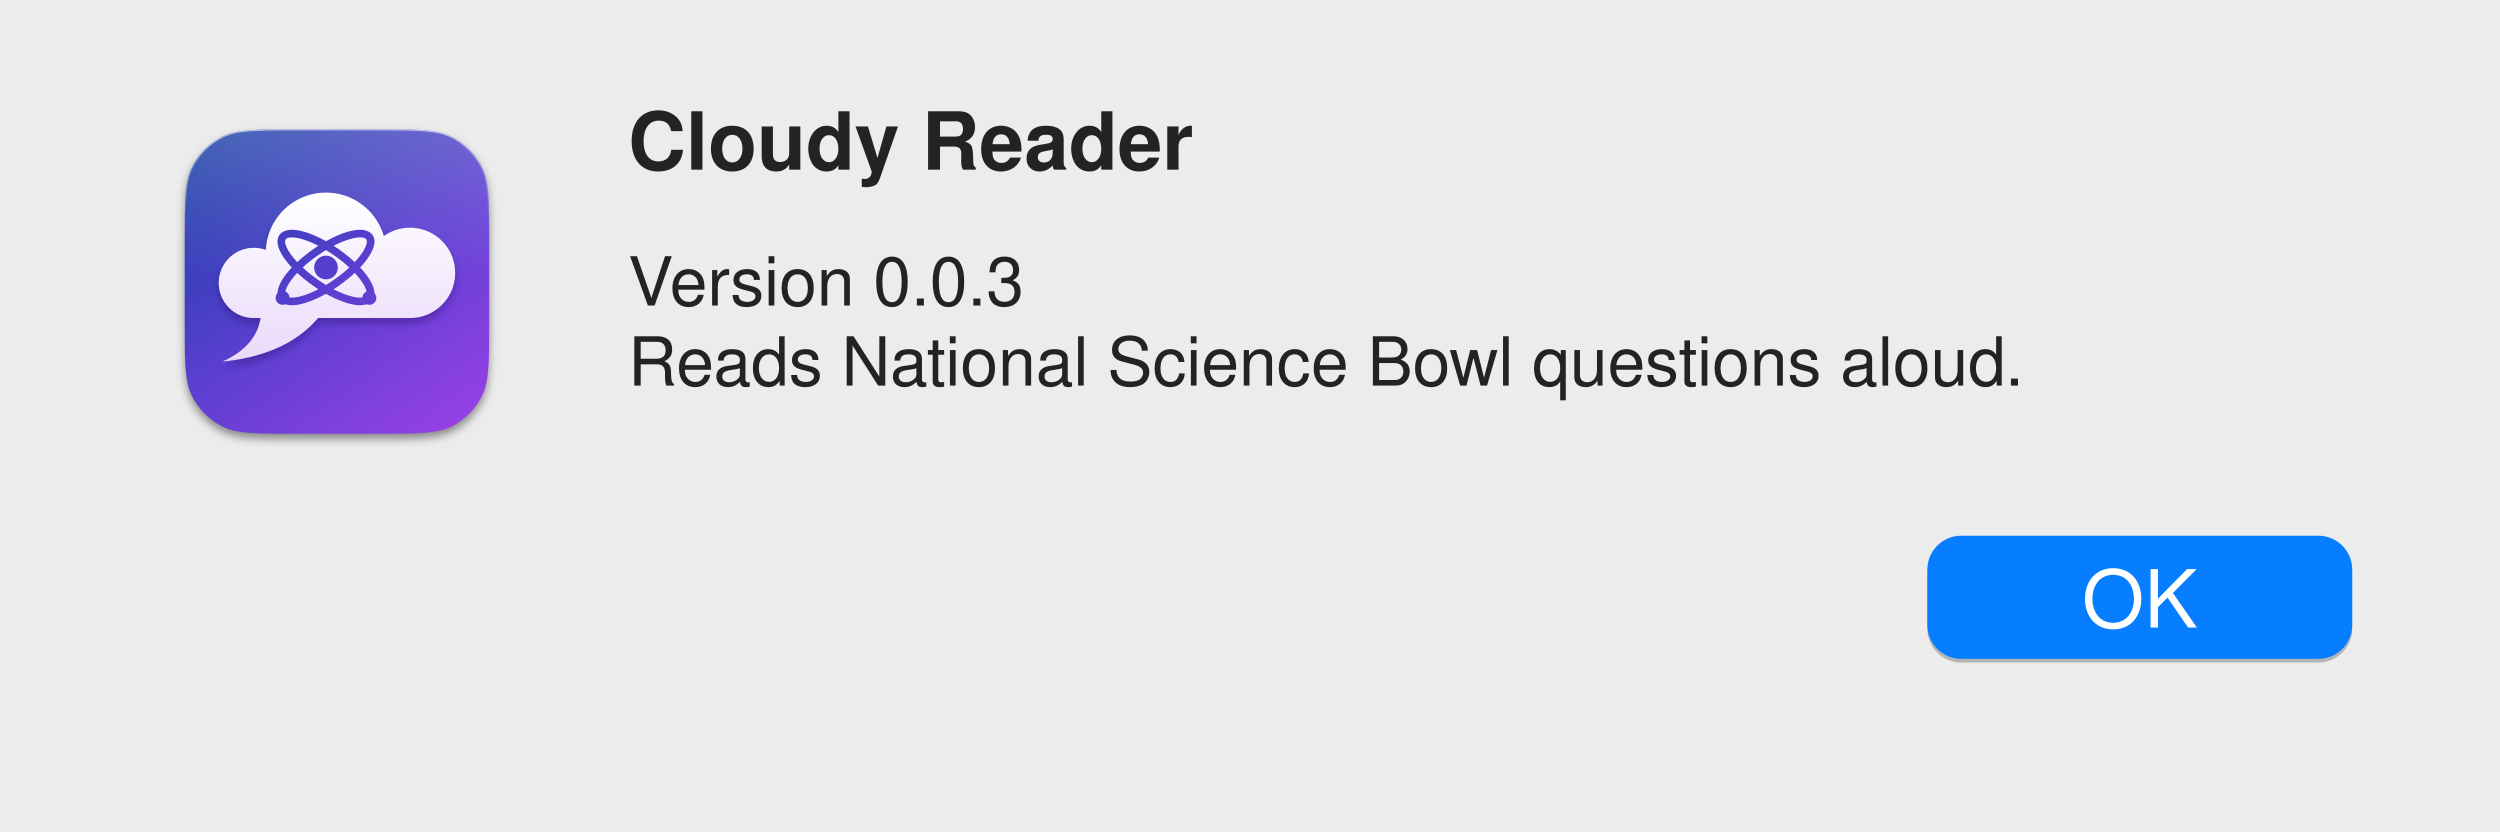
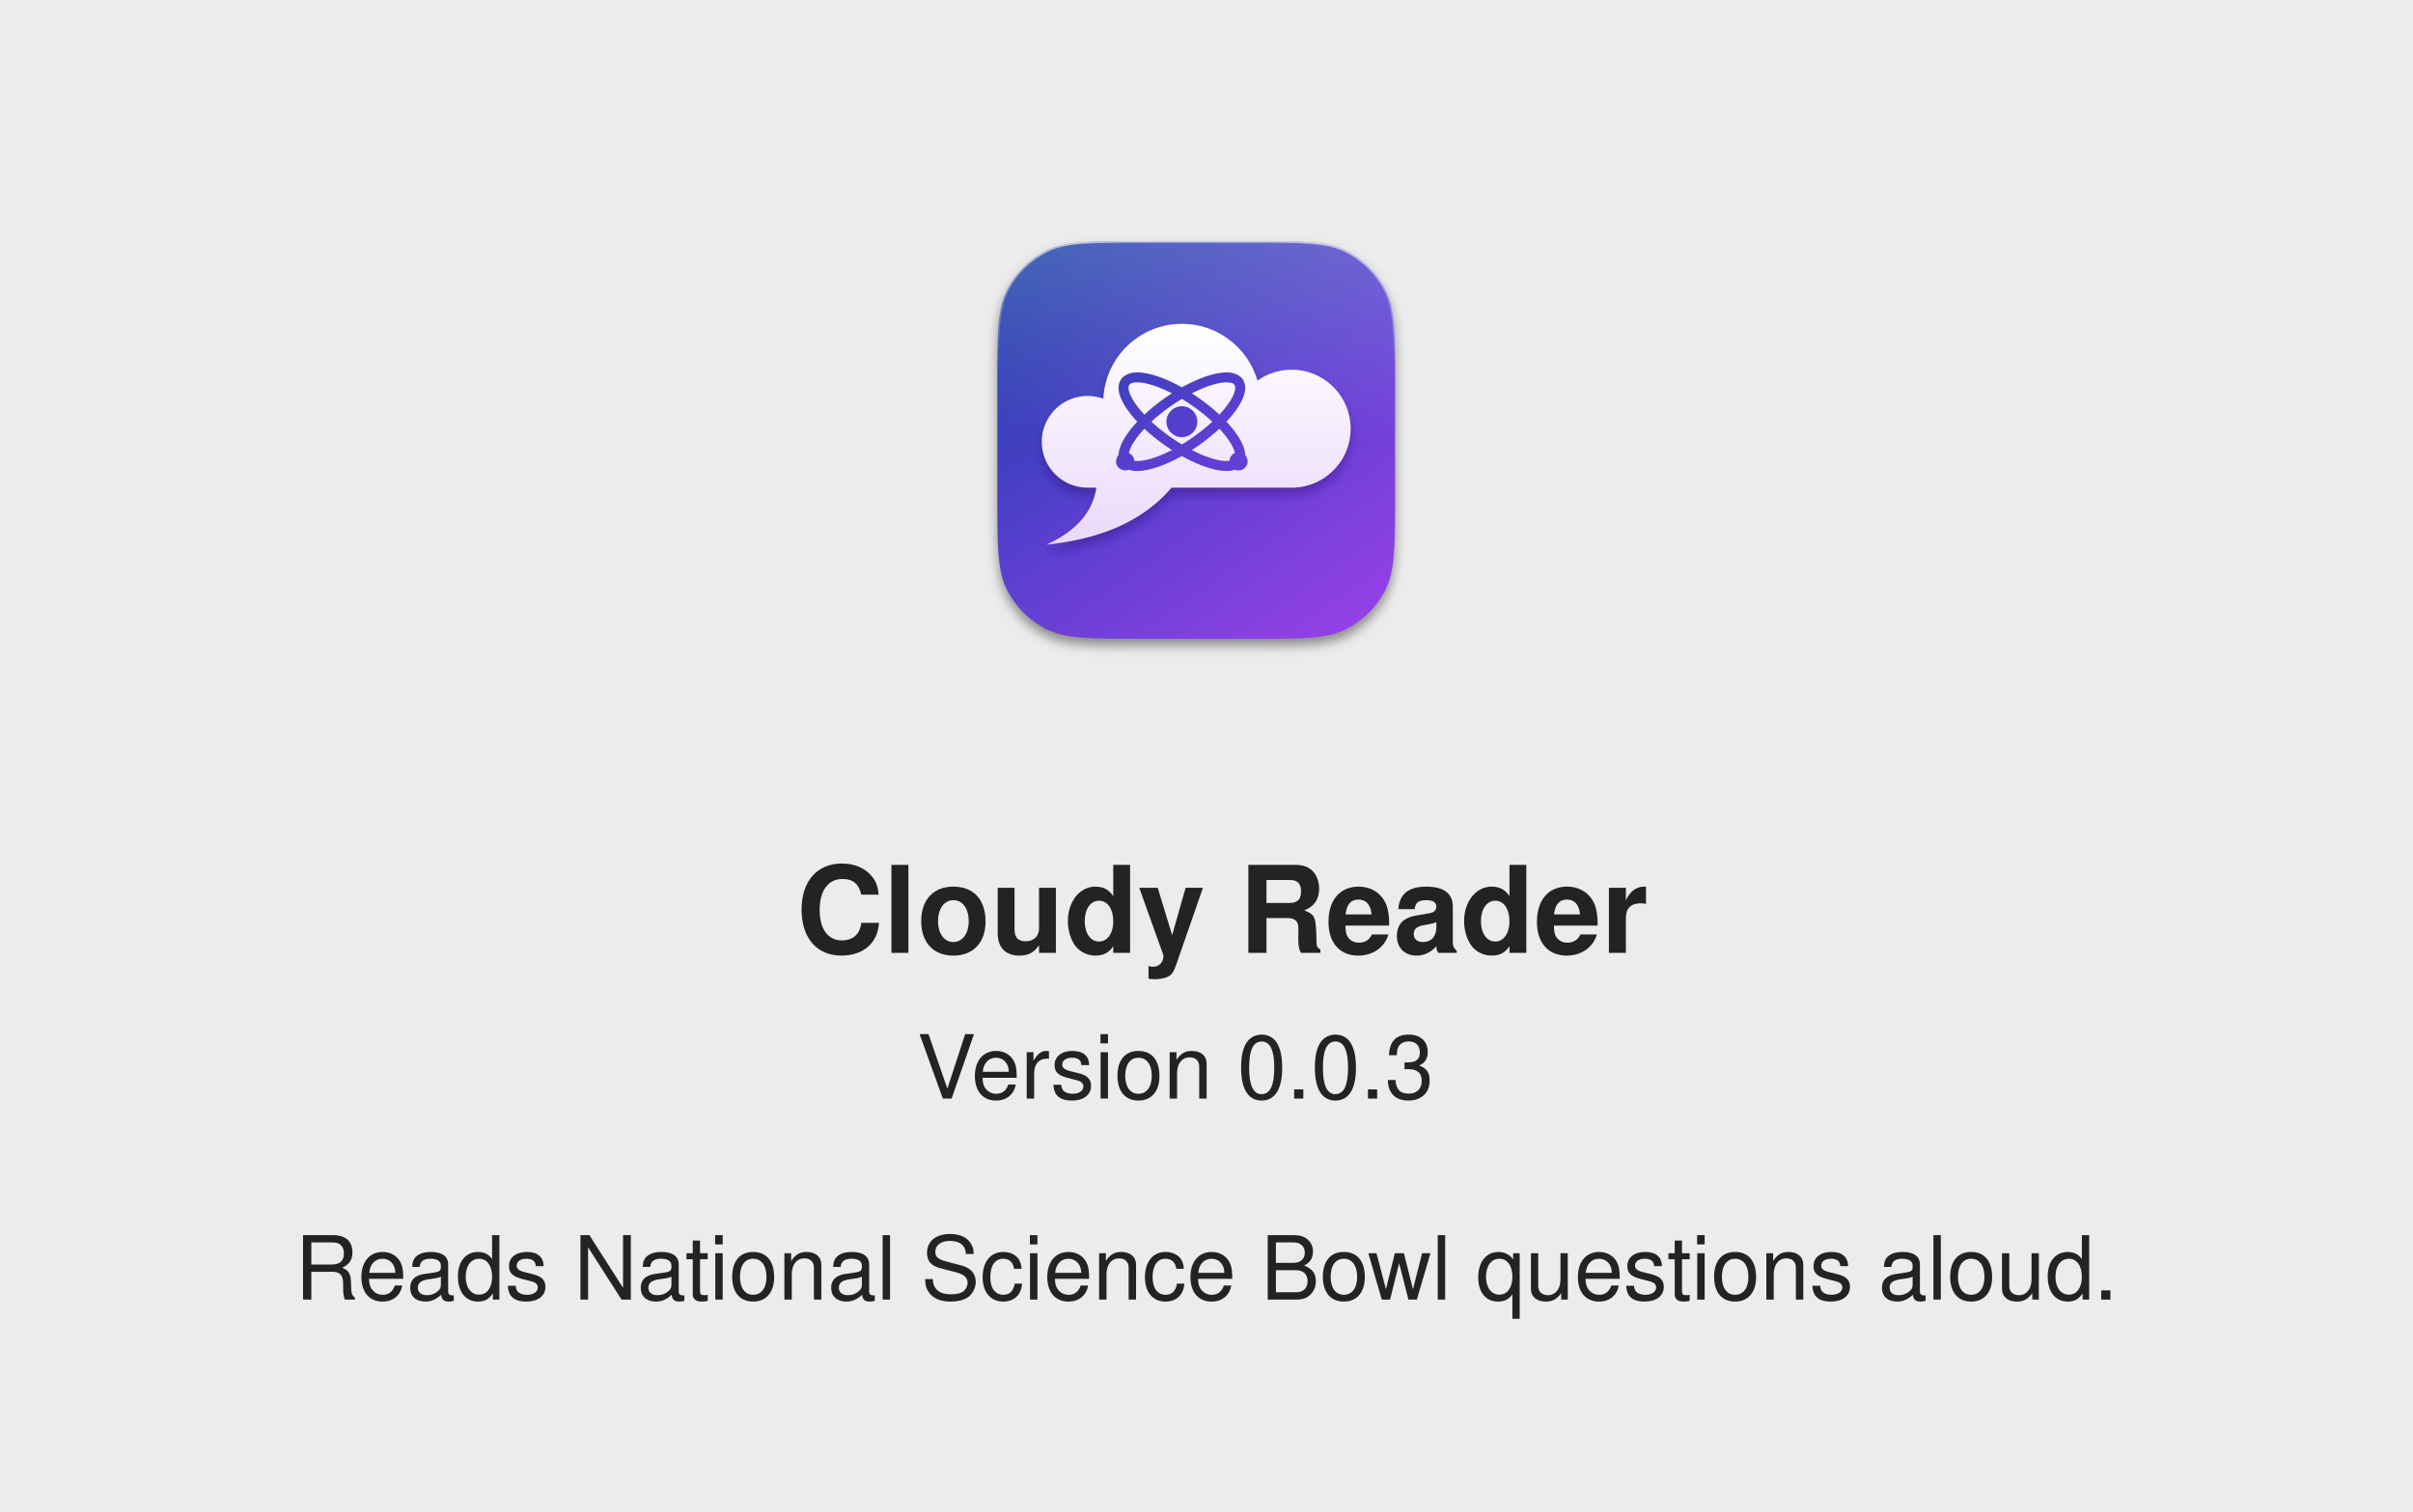
- <svg xmlns="http://www.w3.org/2000/svg" width="812" height="270" viewBox="0 0 406 135" role="img" aria-labelledby="title desc" font-family="-apple-system, BlinkMacSystemFont, 'SF Pro Text', 'Helvetica Neue', Helvetica, Arial, sans-serif">
+ <svg xmlns="http://www.w3.org/2000/svg" width="600" height="376" viewBox="0 0 300 188" role="img" aria-labelledby="title desc" font-family="-apple-system, BlinkMacSystemFont, 'SF Pro Text', 'Helvetica Neue', Helvetica, Arial, sans-serif">
  <defs>
    <clipPath id="clip1">
-       <rect x="0" y="0" width="406" height="135" />
+       <rect x="0" y="0" width="300" height="188" />
    </clipPath>
    <linearGradient id="grad2" x1="223.6" y1="100" x2="800.4" y2="924" gradientUnits="userSpaceOnUse">
      <stop offset="0" stop-color="#1b3ea8" />
      <stop offset="0.5" stop-color="#5a3fd0" />
      <stop offset="1" stop-color="#9440e6" />
    </linearGradient>
    <linearGradient id="grad3" x1="0" y1="100" x2="0" y2="512" gradientUnits="userSpaceOnUse">
      <stop offset="0" stop-color="#ffffff" stop-opacity="0.2" />
      <stop offset="1" stop-color="#ffffff" stop-opacity="0" />
    </linearGradient>
    <linearGradient id="grad4" x1="0" y1="100" x2="0" y2="363.68" gradientUnits="userSpaceOnUse">
      <stop offset="0" stop-color="#ffffff" stop-opacity="0.62" />
      <stop offset="1" stop-color="#ffffff" stop-opacity="0" />
    </linearGradient>
    <linearGradient id="grad5" x1="0" y1="271.31" x2="0" y2="728.69" gradientUnits="userSpaceOnUse">
      <stop offset="0" stop-color="#ffffff" />
      <stop offset="1" stop-color="#ead9fa" />
    </linearGradient>
    <clipPath id="clip6">
      <path d="M628 100C731.6 100 783.4 100 823 120.2L823 120.1C857.8 137.9 886.1 166.3 903.9 201C924 240.6 924 292.4 924 396L924 628C924 731.6 924 783.4 903.8 823L903.9 823C886.1 857.8 857.7 886.1 823 903.9C783.4 924 731.6 924 628 924L396 924C292.4 924 240.6 924 201 903.8L201 903.9C166.2 886.1 137.9 857.7 120.1 823C100 783.4 100 731.6 100 628L100 396C100 292.4 100 240.6 120.2 201L120.1 201C137.9 166.2 166.3 137.9 201 120.1C240.6 100 292.4 100 396 100L628 100" />
    </clipPath>
    <filter id="blur7" x="-30%" y="-30%" width="160%" height="160%">
      <feGaussianBlur stdDeviation="12" />
    </filter>
    <filter id="blur8" x="-30%" y="-30%" width="160%" height="160%">
      <feGaussianBlur stdDeviation="10" />
    </filter>
  </defs>
-   <rect x="0" y="0" width="406" height="135" fill="#ececec" />
+   <rect x="0" y="0" width="300" height="188" fill="#ececec" />
  <g clip-path="url(#clip1)">
-     <g transform="translate(24 15) scale(0.06)">
+     <g transform="translate(118 24) scale(0.06)">
      <path d="M628 100C731.6 100 783.4 100 823 120.2L823 120.1C857.8 137.9 886.1 166.3 903.9 201C924 240.6 924 292.4 924 396L924 628C924 731.6 924 783.4 903.8 823L903.9 823C886.1 857.8 857.7 886.1 823 903.9C783.4 924 731.6 924 628 924L396 924C292.4 924 240.6 924 201 903.8L201 903.9C166.2 886.1 137.9 857.7 120.1 823C100 783.4 100 731.6 100 628L100 396C100 292.4 100 240.6 120.2 201L120.1 201C137.9 166.2 166.3 137.9 201 120.1C240.6 100 292.4 100 396 100L628 100" fill="#000000" fill-opacity="0.42" transform="translate(0 14)" filter="url(#blur7)" />
      <path d="M628 100C731.6 100 783.4 100 823 120.2L823 120.1C857.8 137.9 886.1 166.3 903.9 201C924 240.6 924 292.4 924 396L924 628C924 731.6 924 783.4 903.8 823L903.9 823C886.1 857.8 857.7 886.1 823 903.9C783.4 924 731.6 924 628 924L396 924C292.4 924 240.6 924 201 903.8L201 903.9C166.2 886.1 137.9 857.7 120.1 823C100 783.4 100 731.6 100 628L100 396C100 292.4 100 240.6 120.2 201L120.1 201C137.9 166.2 166.3 137.9 201 120.1C240.6 100 292.4 100 396 100L628 100" fill="url(#grad2)" />
      <g clip-path="url(#clip6)">
        <rect x="100" y="100" width="824" height="824" fill="url(#grad3)" />
        <path d="M628 100C731.6 100 783.4 100 823 120.2L823 120.1C857.8 137.9 886.1 166.3 903.9 201C924 240.6 924 292.4 924 396L924 628C924 731.6 924 783.4 903.8 823L903.9 823C886.1 857.8 857.7 886.1 823 903.9C783.4 924 731.6 924 628 924L396 924C292.4 924 240.6 924 201 903.8L201 903.9C166.2 886.1 137.9 857.7 120.1 823C100 783.4 100 731.6 100 628L100 396C100 292.4 100 240.6 120.2 201L120.1 201C137.9 166.2 166.3 137.9 201 120.1C240.6 100 292.4 100 396 100L628 100" fill="none" stroke="url(#grad4)" stroke-width="6" />
      </g>
      <path d="M709.8 610.8L460.9 610.8L458.6 613.5L455.5 616.9L452.4 620.3L449.3 623.6L446.1 626.9L442.9 630.1L439.6 633.3L436.2 636.4L432.8 639.5L429.4 642.5L425.9 645.4L422.3 648.4L418.7 651.2L415 654L411.3 656.8L407.6 659.5L403.7 662.2L399.9 664.8L396 667.4L392 669.9L388 672.4L383.9 674.8L379.7 677.2L375.6 679.5L371.3 681.8L367 684L362.7 686.2L358.3 688.3L353.8 690.3L349.4 692.4L344.8 694.3L340.2 696.3L335.5 698.1L330.8 700L326.1 701.7L321.3 703.4L316.4 705.1L311.5 706.7L306.5 708.3L301.5 709.8L296.4 711.3L291.3 712.7L286.1 714.1L280.9 715.4L275.6 716.7L270.3 717.9L264.9 719.1L259.4 720.2L254 721.3L248.4 722.3L242.8 723.3L237.2 724.2L231.5 725.1L225.7 725.9L219.9 726.7L214.1 727.4L208.1 728.1L202.2 728.7L205.7 727L209.2 725.3L212.7 723.6L216.1 721.9L219.4 720.1L222.6 718.3L225.8 716.5L228.9 714.7L232 712.8L235 710.9L238 709L240.8 707.1L243.7 705.1L246.4 703.1L249.1 701.1L251.8 699L254.3 696.9L256.8 694.8L259.3 692.7L261.7 690.5L264 688.4L266.3 686.1L268.5 683.9L270.6 681.6L272.7 679.4L274.7 677L276.7 674.7L278.6 672.3L280.4 670L282.2 667.5L283.9 665.1L285.5 662.6L287.1 660.1L288.6 657.6L290.1 655.1L291.5 652.5L292.8 649.9L294.1 647.3L295.3 644.6L296.5 641.9L297.6 639.2L298.6 636.5L299.6 633.7L300.5 630.9L301.3 628.1L302.1 625.3L302.8 622.4L303.5 619.5L304.1 616.6L304.6 613.7L305.1 610.8L287.1 610.8L284.6 610.8L282.1 610.7L279.6 610.5L277.2 610.3L274.8 610L272.4 609.7L270 609.3L267.6 608.8L265.3 608.3L262.9 607.7L260.6 607.1L258.4 606.4L256.1 605.7L253.9 604.9L251.7 604L249.5 603.1L247.4 602.2L245.3 601.1L243.2 600.1L241.1 599L239.1 597.8L237.1 596.6L235.1 595.4L233.2 594.1L231.3 592.7L229.4 591.4L227.6 589.9L225.8 588.5L224.1 586.9L222.3 585.4L220.7 583.8L219 582.1L217.4 580.5L215.9 578.8L214.4 577L212.9 575.2L211.5 573.4L210.1 571.5L208.7 569.6L207.4 567.7L206.2 565.7L205 563.7L203.8 561.7L202.7 559.6L201.7 557.6L200.7 555.4L199.7 553.3L198.8 551.1L197.9 548.9L197.2 546.7L196.4 544.4L195.7 542.2L195.1 539.9L194.5 537.5L194 535.2L193.5 532.8L193.1 530.5L192.8 528L192.5 525.6L192.3 523.2L192.1 520.7L192 518.2L192 515.7L192 513.3L192.1 510.8L192.3 508.3L192.5 505.9L192.8 503.5L193.1 501L193.5 498.7L194 496.3L194.5 494L195.1 491.6L195.7 489.3L196.4 487.1L197.2 484.8L197.9 482.6L198.8 480.4L199.7 478.2L200.7 476.1L201.7 473.9L202.7 471.9L203.8 469.8L205 467.8L206.2 465.8L207.4 463.8L208.7 461.9L210.1 460L211.5 458.1L212.9 456.3L214.4 454.5L215.9 452.7L217.4 451L219 449.4L220.7 447.7L222.3 446.1L224.1 444.6L225.8 443L227.6 441.6L229.4 440.1L231.3 438.8L233.2 437.4L235.1 436.1L237.1 434.9L239.1 433.7L241.1 432.5L243.2 431.4L245.3 430.3L247.4 429.3L249.5 428.4L251.7 427.5L253.9 426.6L256.1 425.8L258.4 425.1L260.6 424.4L262.9 423.8L265.3 423.2L267.6 422.7L270 422.2L272.4 421.8L274.8 421.5L277.2 421.2L279.6 421L282.1 420.8L284.6 420.7L287.1 420.7L289.6 420.7L292 420.8L294.5 421L296.9 421.2L299.4 421.5L301.8 421.8L304.1 422.2L306.5 422.7L308.9 423.2L311.2 423.8L313.5 424.4L315.8 425.1L318 425.8L319.6 426.4L319.6 425.7L319.9 421.5L320.2 417.3L320.7 413.2L321.3 409.1L322 405L322.8 400.9L323.7 396.9L324.7 392.9L325.7 389L326.9 385.1L328.2 381.2L329.6 377.4L331 373.6L332.6 369.9L334.2 366.2L335.9 362.6L337.7 359L339.6 355.5L341.6 352L343.7 348.6L345.8 345.2L348 341.9L350.3 338.7L352.7 335.5L355.2 332.3L357.7 329.3L360.3 326.3L363 323.3L365.7 320.4L368.5 317.6L371.4 314.9L374.3 312.2L377.3 309.6L380.4 307.1L383.5 304.7L386.7 302.3L390 300L393.3 297.8L396.7 295.6L400.1 293.6L403.5 291.6L407.1 289.7L410.7 287.9L414.3 286.1L418 284.5L421.7 283L425.5 281.5L429.3 280.1L433.1 278.9L437 277.7L441 276.6L445 275.6L449 274.7L453 273.9L457.1 273.2L461.2 272.7L465.4 272.2L469.6 271.8L473.8 271.5L478.1 271.4L482.3 271.3L486.6 271.4L490.8 271.5L495.1 271.8L499.2 272.2L503.4 272.7L507.5 273.2L511.6 273.9L515.7 274.7L519.7 275.6L523.7 276.6L527.6 277.7L531.5 278.9L535.4 280.1L539.2 281.5L543 283L546.7 284.5L550.4 286.1L554 287.9L557.6 289.7L561.1 291.6L564.6 293.6L568 295.6L571.4 297.8L574.7 300L577.9 302.3L581.1 304.7L584.2 307.1L587.3 309.6L590.3 312.2L593.3 314.9L596.1 317.6L599 320.4L601.7 323.3L604.4 326.3L607 329.3L609.5 332.3L611.9 335.5L614.3 338.7L616.6 341.9L618.8 345.2L621 348.6L623 352L625 355.5L626.9 359L628.7 362.6L630.4 366.2L632.1 369.9L633.6 373.6L635.1 377.4L636.5 381.2L637.7 385.1L638.9 389L638.9 389L640.5 387.9L643 386.2L645.5 384.6L648.1 383.1L650.7 381.6L653.3 380.1L656 378.8L658.7 377.5L661.5 376.3L664.3 375.1L667.1 374L670 373L672.9 372L675.8 371.1L678.8 370.3L681.8 369.6L684.8 368.9L687.8 368.3L690.9 367.8L694 367.4L697.1 367L700.2 366.7L703.4 366.5L706.6 366.4L709.8 366.4L713 366.4L716.2 366.5L719.3 366.7L722.5 367L725.6 367.4L728.7 367.8L731.7 368.3L734.8 368.9L737.8 369.6L740.8 370.3L743.7 371.1L746.7 372L749.6 373L752.4 374L755.3 375.1L758 376.3L760.8 377.5L763.5 378.8L766.2 380.1L768.9 381.6L771.5 383.1L774 384.6L776.6 386.2L779 387.9L781.5 389.6L783.9 391.4L786.2 393.2L788.5 395.1L790.8 397.1L793 399.1L795.1 401.1L797.2 403.2L799.3 405.4L801.3 407.6L803.3 409.8L805.1 412.1L807 414.5L808.8 416.9L810.5 419.3L812.2 421.8L813.8 424.3L815.3 426.9L816.8 429.5L818.2 432.2L819.6 434.8L820.9 437.6L822.1 440.3L823.3 443.1L824.4 445.9L825.4 448.8L826.3 451.7L827.2 454.6L828 457.6L828.8 460.6L829.4 463.6L830 466.6L830.5 469.7L831 472.8L831.3 475.9L831.6 479L831.8 482.2L832 485.4L832 488.6L832 491.8L831.8 495L831.6 498.1L831.3 501.3L831 504.4L830.5 507.5L830 510.6L829.4 513.6L828.8 516.6L828 519.6L827.2 522.6L826.3 525.5L825.4 528.4L824.4 531.2L823.3 534.1L822.1 536.9L820.9 539.6L819.6 542.3L818.2 545L816.8 547.7L815.3 550.3L813.8 552.8L812.2 555.4L810.5 557.9L808.8 560.3L807 562.7L805.1 565L803.3 567.3L801.3 569.6L799.3 571.8L797.2 574L795.1 576.1L793 578.1L790.8 580.1L788.5 582.1L786.2 584L783.9 585.8L781.5 587.6L779 589.3L776.6 591L774 592.6L771.5 594.1L768.9 595.6L766.2 597L763.5 598.4L760.8 599.7L758 600.9L755.3 602.1L752.4 603.2L749.6 604.2L746.7 605.1L743.7 606L740.8 606.8L737.8 607.6L734.8 608.2L731.7 608.8L728.7 609.4L725.6 609.8L722.5 610.2L719.3 610.4L716.2 610.6L713 610.8L709.8 610.8" fill="#150F55" fill-opacity="0.3" fill-rule="evenodd" transform="translate(0 16)" filter="url(#blur8)" />
      <path d="M709.8 610.8L460.9 610.8L458.6 613.5L455.5 616.9L452.4 620.3L449.3 623.6L446.1 626.9L442.9 630.1L439.6 633.3L436.2 636.4L432.8 639.5L429.4 642.5L425.9 645.4L422.3 648.4L418.7 651.2L415 654L411.3 656.8L407.6 659.5L403.7 662.2L399.9 664.8L396 667.4L392 669.9L388 672.4L383.9 674.8L379.7 677.2L375.6 679.5L371.3 681.8L367 684L362.7 686.2L358.3 688.3L353.8 690.3L349.4 692.4L344.8 694.3L340.2 696.3L335.5 698.1L330.8 700L326.1 701.7L321.3 703.4L316.4 705.1L311.5 706.7L306.5 708.3L301.5 709.8L296.4 711.3L291.3 712.7L286.1 714.1L280.9 715.4L275.6 716.7L270.3 717.9L264.9 719.1L259.4 720.2L254 721.3L248.4 722.3L242.8 723.3L237.2 724.2L231.5 725.1L225.7 725.9L219.9 726.7L214.1 727.4L208.1 728.1L202.2 728.7L205.7 727L209.2 725.3L212.7 723.6L216.1 721.9L219.4 720.1L222.6 718.3L225.8 716.5L228.9 714.7L232 712.8L235 710.9L238 709L240.8 707.1L243.7 705.1L246.4 703.1L249.1 701.1L251.8 699L254.3 696.9L256.8 694.8L259.3 692.7L261.7 690.5L264 688.4L266.3 686.1L268.5 683.9L270.6 681.6L272.7 679.4L274.7 677L276.7 674.7L278.6 672.3L280.4 670L282.2 667.5L283.9 665.1L285.5 662.6L287.1 660.1L288.6 657.6L290.1 655.1L291.5 652.5L292.8 649.9L294.1 647.3L295.3 644.6L296.5 641.9L297.6 639.2L298.6 636.5L299.6 633.7L300.5 630.9L301.3 628.1L302.1 625.3L302.8 622.4L303.5 619.5L304.1 616.6L304.6 613.7L305.1 610.8L287.1 610.8L284.6 610.8L282.1 610.7L279.6 610.5L277.2 610.3L274.8 610L272.4 609.7L270 609.3L267.6 608.8L265.3 608.3L262.9 607.7L260.6 607.1L258.4 606.4L256.1 605.7L253.9 604.9L251.7 604L249.5 603.1L247.4 602.2L245.3 601.1L243.2 600.1L241.1 599L239.1 597.8L237.1 596.6L235.1 595.4L233.2 594.1L231.3 592.7L229.4 591.4L227.6 589.9L225.8 588.5L224.1 586.9L222.3 585.4L220.7 583.8L219 582.1L217.4 580.5L215.9 578.8L214.4 577L212.9 575.2L211.5 573.4L210.1 571.5L208.7 569.6L207.4 567.7L206.2 565.7L205 563.7L203.8 561.7L202.7 559.6L201.7 557.6L200.7 555.4L199.7 553.3L198.8 551.1L197.9 548.9L197.2 546.7L196.4 544.4L195.7 542.2L195.1 539.9L194.5 537.5L194 535.2L193.5 532.8L193.1 530.5L192.8 528L192.5 525.6L192.3 523.2L192.1 520.7L192 518.2L192 515.7L192 513.3L192.1 510.8L192.3 508.3L192.5 505.9L192.8 503.5L193.1 501L193.5 498.7L194 496.3L194.5 494L195.1 491.6L195.7 489.3L196.4 487.1L197.2 484.8L197.9 482.6L198.8 480.4L199.7 478.2L200.7 476.1L201.7 473.9L202.7 471.9L203.8 469.8L205 467.8L206.2 465.8L207.4 463.8L208.7 461.9L210.1 460L211.5 458.1L212.9 456.3L214.4 454.5L215.9 452.7L217.4 451L219 449.4L220.7 447.7L222.3 446.1L224.1 444.6L225.8 443L227.6 441.6L229.4 440.1L231.3 438.8L233.2 437.4L235.1 436.1L237.1 434.9L239.1 433.7L241.1 432.5L243.2 431.4L245.3 430.3L247.4 429.3L249.5 428.4L251.7 427.5L253.9 426.6L256.1 425.8L258.4 425.1L260.6 424.4L262.9 423.8L265.3 423.2L267.6 422.7L270 422.2L272.4 421.8L274.8 421.5L277.2 421.2L279.6 421L282.1 420.8L284.6 420.7L287.1 420.7L289.6 420.7L292 420.8L294.5 421L296.9 421.2L299.4 421.5L301.8 421.8L304.1 422.2L306.5 422.7L308.9 423.2L311.2 423.8L313.5 424.4L315.8 425.1L318 425.8L319.6 426.4L319.6 425.7L319.9 421.5L320.2 417.3L320.7 413.2L321.3 409.1L322 405L322.8 400.9L323.7 396.9L324.7 392.9L325.7 389L326.9 385.1L328.2 381.2L329.6 377.4L331 373.6L332.6 369.9L334.2 366.2L335.9 362.6L337.7 359L339.6 355.5L341.6 352L343.7 348.6L345.8 345.2L348 341.9L350.3 338.7L352.7 335.5L355.2 332.3L357.7 329.3L360.3 326.3L363 323.3L365.7 320.4L368.5 317.6L371.4 314.9L374.3 312.2L377.3 309.6L380.4 307.1L383.5 304.7L386.7 302.3L390 300L393.3 297.8L396.7 295.6L400.1 293.6L403.5 291.6L407.1 289.7L410.7 287.9L414.3 286.1L418 284.5L421.7 283L425.5 281.5L429.3 280.1L433.1 278.9L437 277.7L441 276.6L445 275.6L449 274.7L453 273.9L457.1 273.2L461.2 272.7L465.4 272.2L469.6 271.8L473.8 271.5L478.1 271.4L482.3 271.3L486.6 271.4L490.8 271.5L495.1 271.8L499.2 272.2L503.4 272.7L507.5 273.2L511.6 273.9L515.7 274.7L519.7 275.6L523.7 276.6L527.6 277.7L531.5 278.9L535.4 280.1L539.2 281.5L543 283L546.7 284.5L550.4 286.1L554 287.9L557.6 289.7L561.1 291.6L564.6 293.6L568 295.6L571.4 297.8L574.7 300L577.9 302.3L581.1 304.7L584.2 307.1L587.3 309.6L590.3 312.2L593.3 314.9L596.1 317.6L599 320.4L601.7 323.3L604.4 326.3L607 329.3L609.5 332.3L611.9 335.5L614.3 338.7L616.6 341.9L618.8 345.2L621 348.6L623 352L625 355.5L626.9 359L628.7 362.6L630.4 366.2L632.1 369.9L633.6 373.6L635.1 377.4L636.5 381.2L637.7 385.1L638.9 389L638.9 389L640.5 387.9L643 386.2L645.5 384.6L648.1 383.1L650.7 381.6L653.3 380.1L656 378.8L658.7 377.5L661.5 376.3L664.3 375.1L667.1 374L670 373L672.9 372L675.8 371.1L678.8 370.3L681.8 369.6L684.8 368.9L687.8 368.3L690.9 367.8L694 367.4L697.1 367L700.2 366.7L703.4 366.5L706.6 366.4L709.8 366.4L713 366.4L716.2 366.5L719.3 366.7L722.5 367L725.6 367.4L728.7 367.8L731.7 368.3L734.8 368.9L737.8 369.6L740.8 370.3L743.7 371.1L746.7 372L749.6 373L752.4 374L755.3 375.1L758 376.3L760.8 377.5L763.5 378.8L766.2 380.1L768.9 381.6L771.5 383.1L774 384.6L776.6 386.2L779 387.9L781.5 389.6L783.9 391.4L786.2 393.2L788.5 395.1L790.8 397.1L793 399.1L795.1 401.1L797.2 403.2L799.3 405.4L801.3 407.6L803.3 409.8L805.1 412.1L807 414.5L808.8 416.9L810.5 419.3L812.2 421.8L813.8 424.3L815.3 426.9L816.8 429.5L818.2 432.2L819.6 434.8L820.9 437.6L822.1 440.3L823.3 443.1L824.4 445.9L825.4 448.8L826.3 451.7L827.2 454.6L828 457.6L828.8 460.6L829.4 463.6L830 466.6L830.5 469.7L831 472.8L831.3 475.9L831.6 479L831.8 482.2L832 485.4L832 488.6L832 491.8L831.8 495L831.6 498.1L831.3 501.3L831 504.4L830.5 507.5L830 510.6L829.4 513.6L828.8 516.6L828 519.6L827.2 522.6L826.3 525.5L825.4 528.4L824.4 531.2L823.3 534.1L822.1 536.9L820.9 539.6L819.6 542.3L818.2 545L816.8 547.7L815.3 550.3L813.8 552.8L812.2 555.4L810.5 557.9L808.8 560.3L807 562.7L805.1 565L803.3 567.3L801.3 569.6L799.3 571.8L797.2 574L795.1 576.1L793 578.1L790.8 580.1L788.5 582.1L786.2 584L783.9 585.8L781.5 587.6L779 589.3L776.6 591L774 592.6L771.5 594.1L768.9 595.6L766.2 597L763.5 598.4L760.8 599.7L758 600.9L755.3 602.1L752.4 603.2L749.6 604.2L746.7 605.1L743.7 606L740.8 606.8L737.8 607.6L734.8 608.2L731.7 608.8L728.7 609.4L725.6 609.8L722.5 610.2L719.3 610.4L716.2 610.6L713 610.8L709.8 610.8" fill="url(#grad5)" fill-rule="evenodd" />
      <path d="M608.2 562.2C602.6 570.3 591.3 575.2 580.2 576.1C569.7 576.9 556.2 575.1 542.3 571.1C514.9 563.4 480.8 546.7 447.7 523.5C414.6 500.3 387.2 474 370.6 450.9C362.2 439.2 355.8 427.2 353 417C351.5 411.7 350.8 405.7 351.2 400.9C351.6 395.9 353.6 390 356.4 385.9C362 377.9 373.4 372.9 384.5 372C395 371.2 408.5 373.1 422.4 377C449.7 384.7 483.9 401.5 516.9 424.6C550 447.8 577.4 474.1 594 497.2C602.5 508.9 608.9 521 611.7 531.1C613.1 536.4 613.9 542.4 613.5 547.2C613.1 552.2 611.1 558.2 608.2 562.2M591.2 550.3C592.4 548.7 592.6 548 592.8 545.5C593 542.8 592.7 540.4 591.7 536.7C589.5 528.7 584.8 519.9 577.2 509.3C561.7 487.8 536.8 463.9 505 441.6C473.3 419.4 442.3 404.2 416.7 397C404.2 393.4 394.4 392.1 386.1 392.7C378.5 393.3 375.7 394.5 373.4 397.8C372.3 399.4 372 400.1 371.8 402.6C371.6 405.3 371.9 407.7 373 411.5C375.2 419.4 379.8 428.3 387.4 438.8C402.9 460.3 427.8 484.3 459.6 506.5C491.4 528.8 522.4 544 547.9 551.2C560.4 554.7 570.3 556.1 578.5 555.4C586.2 554.8 589 553.6 591.2 550.3" fill="url(#grad2)" />
      <path d="M618.6 556.3C618.6 566.7 610.2 575.1 599.7 575.1C589.3 575.1 580.9 566.7 580.9 556.3C580.9 545.9 589.3 537.4 599.7 537.4C610.2 537.4 618.6 545.9 618.6 556.3" fill="url(#grad2)" fill-rule="evenodd" />
      <path d="M608.2 385.9C611.1 390 613.1 395.9 613.5 400.9C613.9 405.7 613.1 411.7 611.7 417C608.9 427.2 602.5 439.2 594 450.9C577.4 474 550 500.3 516.9 523.5C483.9 546.7 449.7 563.4 422.4 571.1C408.5 575.1 395 576.9 384.5 576.1C373.4 575.2 362 570.3 356.4 562.2C353.6 558.2 351.6 552.2 351.2 547.2C350.8 542.4 351.5 536.4 353 531.1C355.8 521 362.2 508.9 370.6 497.2C387.2 474.1 414.6 447.8 447.7 424.6C480.8 401.5 514.9 384.7 542.3 377C556.2 373.1 569.7 371.2 580.2 372C591.3 372.9 602.6 377.9 608.2 385.9M591.2 397.8C589 394.5 586.2 393.3 578.5 392.7C570.3 392.1 560.4 393.4 547.9 397C522.4 404.2 491.4 419.4 459.6 441.6C427.8 463.9 402.9 487.8 387.4 509.3C379.8 519.9 375.2 528.7 373 536.7C371.9 540.4 371.6 542.8 371.8 545.5C372 548 372.3 548.7 373.4 550.3C375.7 553.6 378.5 554.8 386.1 555.4C394.4 556.1 404.2 554.7 416.7 551.2C442.3 544 473.3 528.8 505 506.5C536.8 484.3 561.7 460.3 577.2 438.8C584.8 428.3 589.5 419.4 591.7 411.5C592.7 407.7 593 405.3 592.8 402.6C592.6 400.1 592.4 399.4 591.2 397.8" fill="url(#grad2)" />
      <path d="M383.8 556.3C383.8 566.7 375.3 575.1 364.9 575.1C354.5 575.1 346 566.7 346 556.3C346 545.9 354.5 537.4 364.9 537.4C375.3 537.4 383.8 545.9 383.8 556.3" fill="url(#grad2)" fill-rule="evenodd" />
      <path d="M514.4 474.1C514.4 491.8 500 506.1 482.3 506.1C464.6 506.1 450.3 491.8 450.3 474.1C450.3 456.4 464.6 442 482.3 442C500 442 514.4 456.4 514.4 474.1" fill="url(#grad2)" fill-rule="evenodd" />
    </g>
-     <text x="102" y="27.56" font-size="13" font-weight="700" fill="#000000" textLength="93.59" lengthAdjust="spacingAndGlyphs" opacity="0.85">Cloudy Reader</text>
-     <rect x="313" y="87.6" width="69" height="20" rx="5.5" fill="#000000" fill-opacity="0.24" />
-     <rect x="313" y="87" width="69" height="20" rx="5.5" fill="#077eff" />
-     <text x="347.5" y="101.91" text-anchor="middle" font-size="13" fill="#ffffff" textLength="18.28" lengthAdjust="spacingAndGlyphs">OK</text>
-     <text x="102" y="49.62" font-size="11" fill="#000000" textLength="69.8" lengthAdjust="spacingAndGlyphs" opacity="0.85">Version 0.0.3</text>
-     <text x="102" y="62.62" font-size="11" fill="#000000" textLength="243.8" lengthAdjust="spacingAndGlyphs" opacity="0.85">Reads National Science Bowl questions aloud.</text>
+     <text x="99" y="118.5" font-size="15" font-weight="600" fill="#000000" textLength="101.83" lengthAdjust="spacingAndGlyphs" opacity="0.85">Cloudy Reader</text>
+     <text x="114" y="136.62" font-size="11" style="font-variant-numeric:tabular-nums" fill="#000000" textLength="70.52" lengthAdjust="spacingAndGlyphs" opacity="0.85">Version 0.0.3</text>
+     <text x="150" y="161.62" text-anchor="middle" font-size="11" fill="#000000" textLength="243.8" lengthAdjust="spacingAndGlyphs" opacity="0.85">Reads National Science Bowl questions aloud.</text>
  </g>
</svg>
